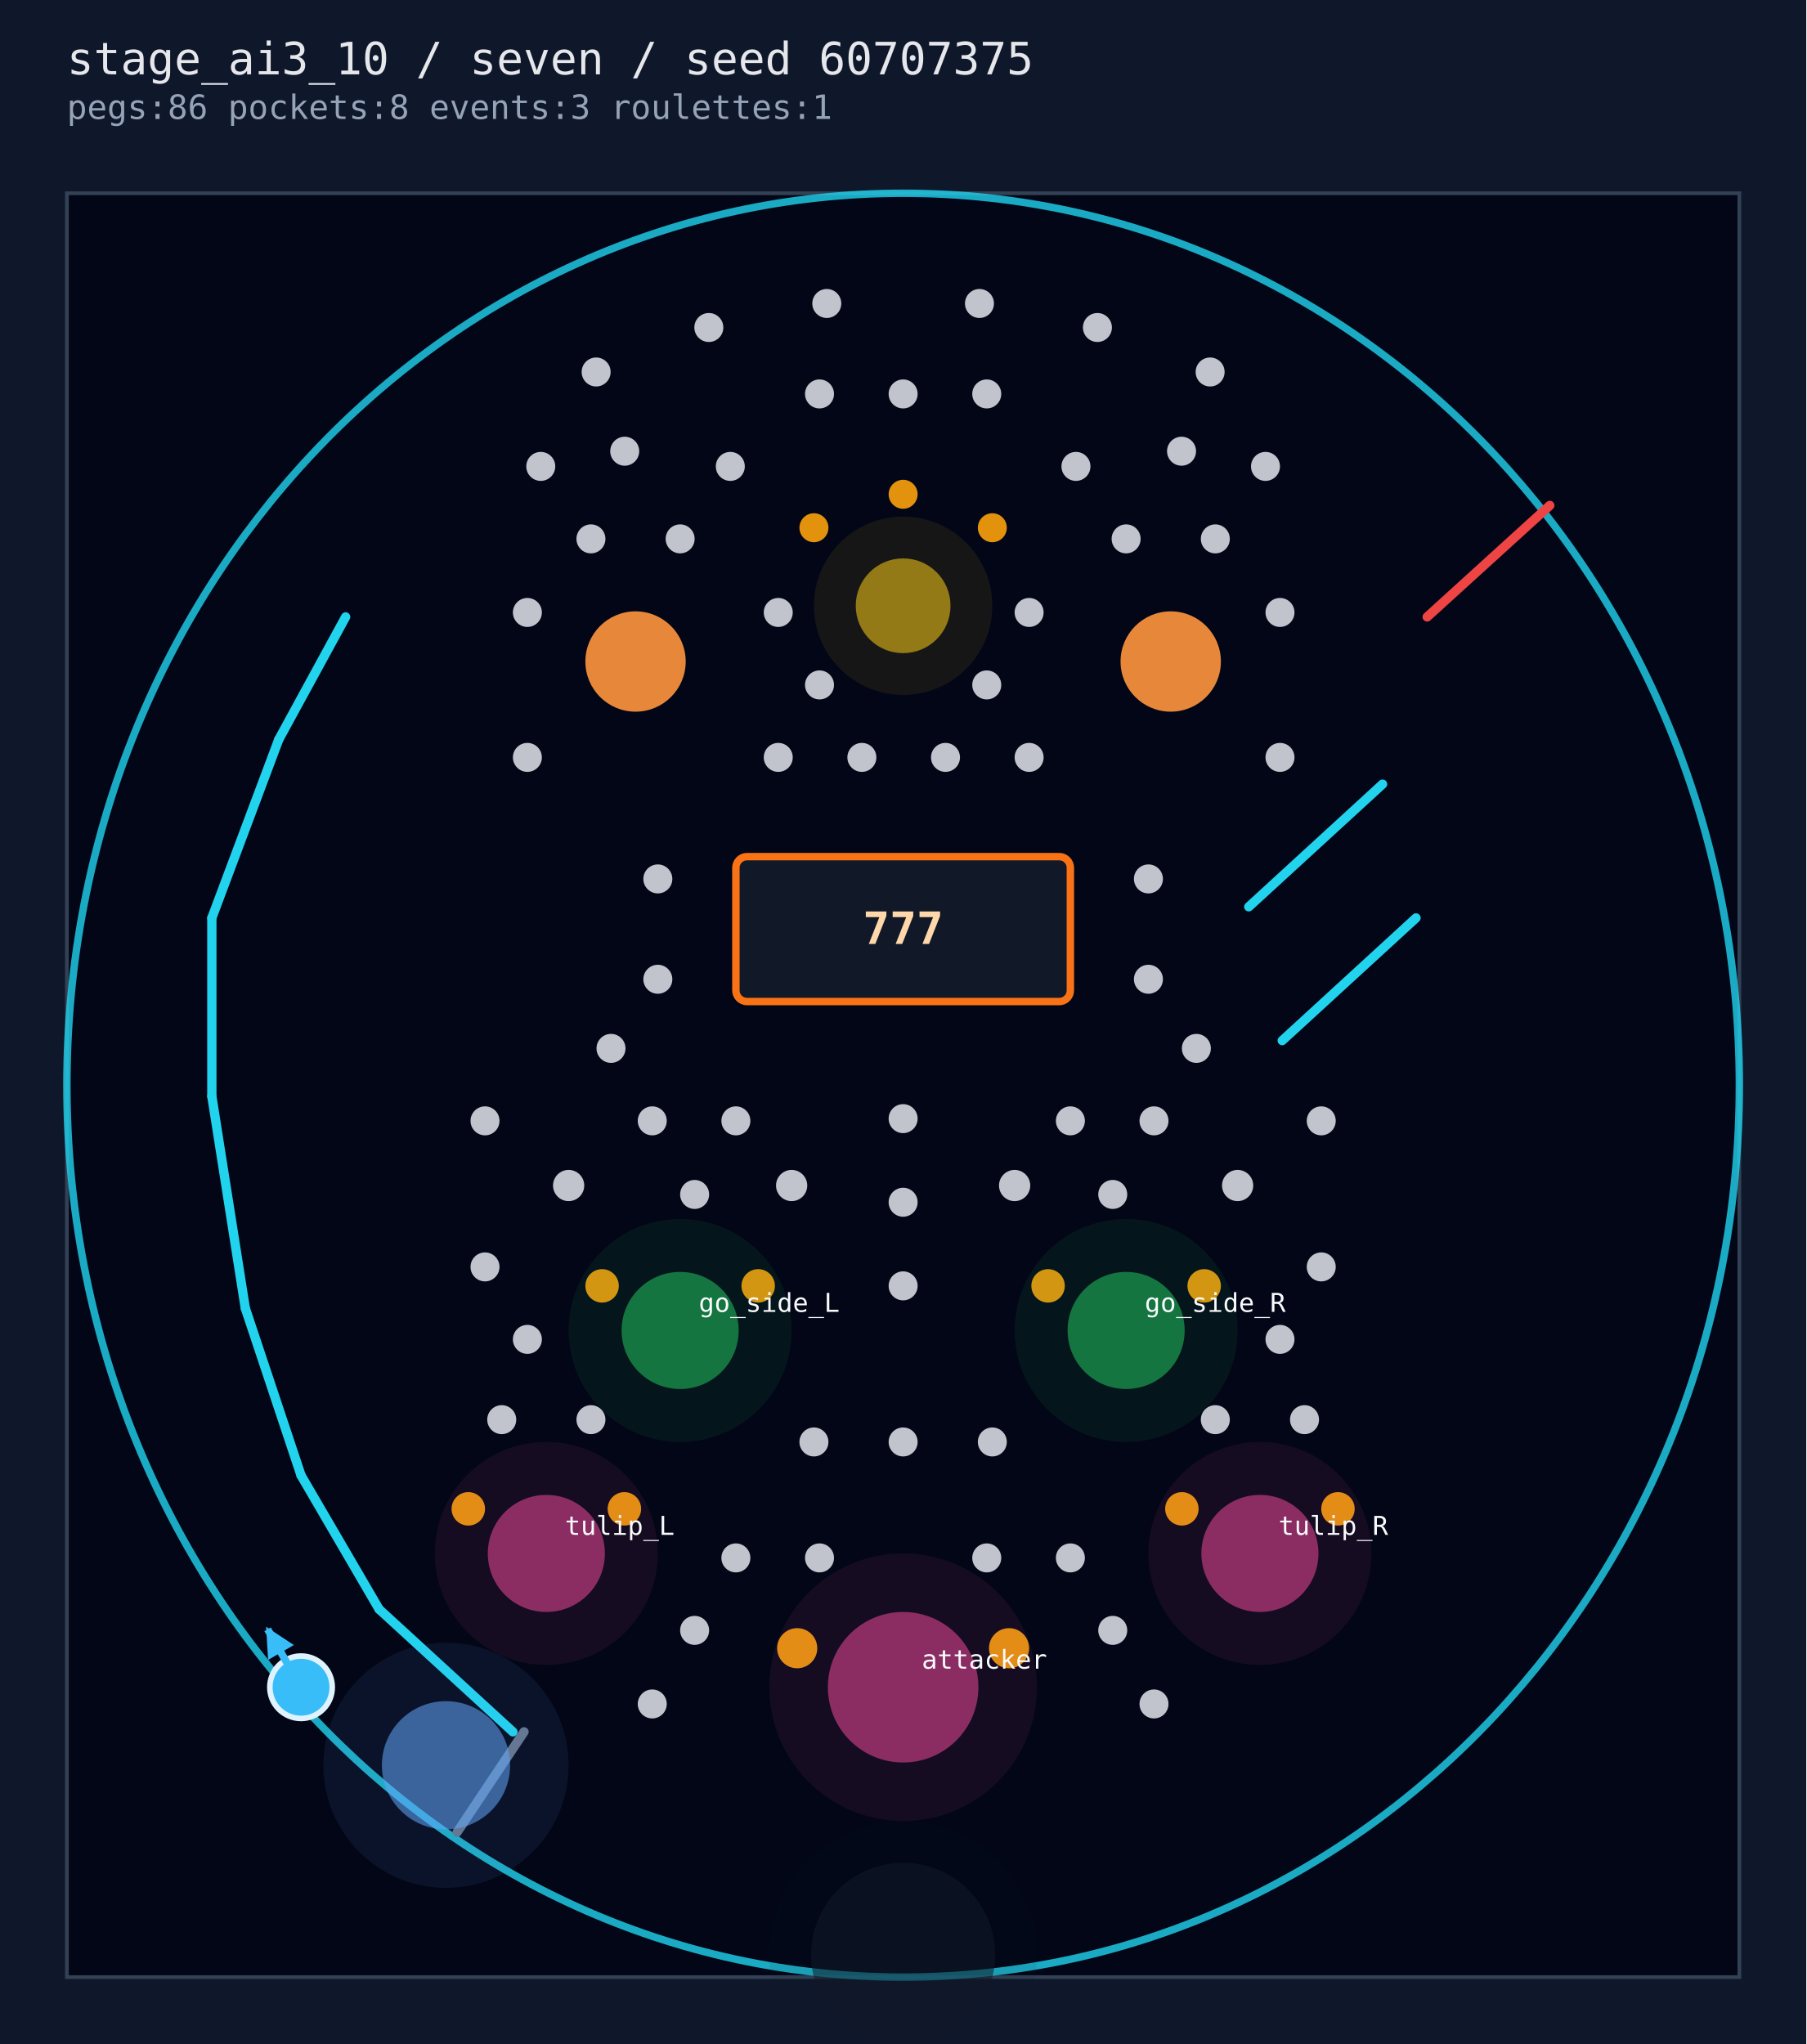
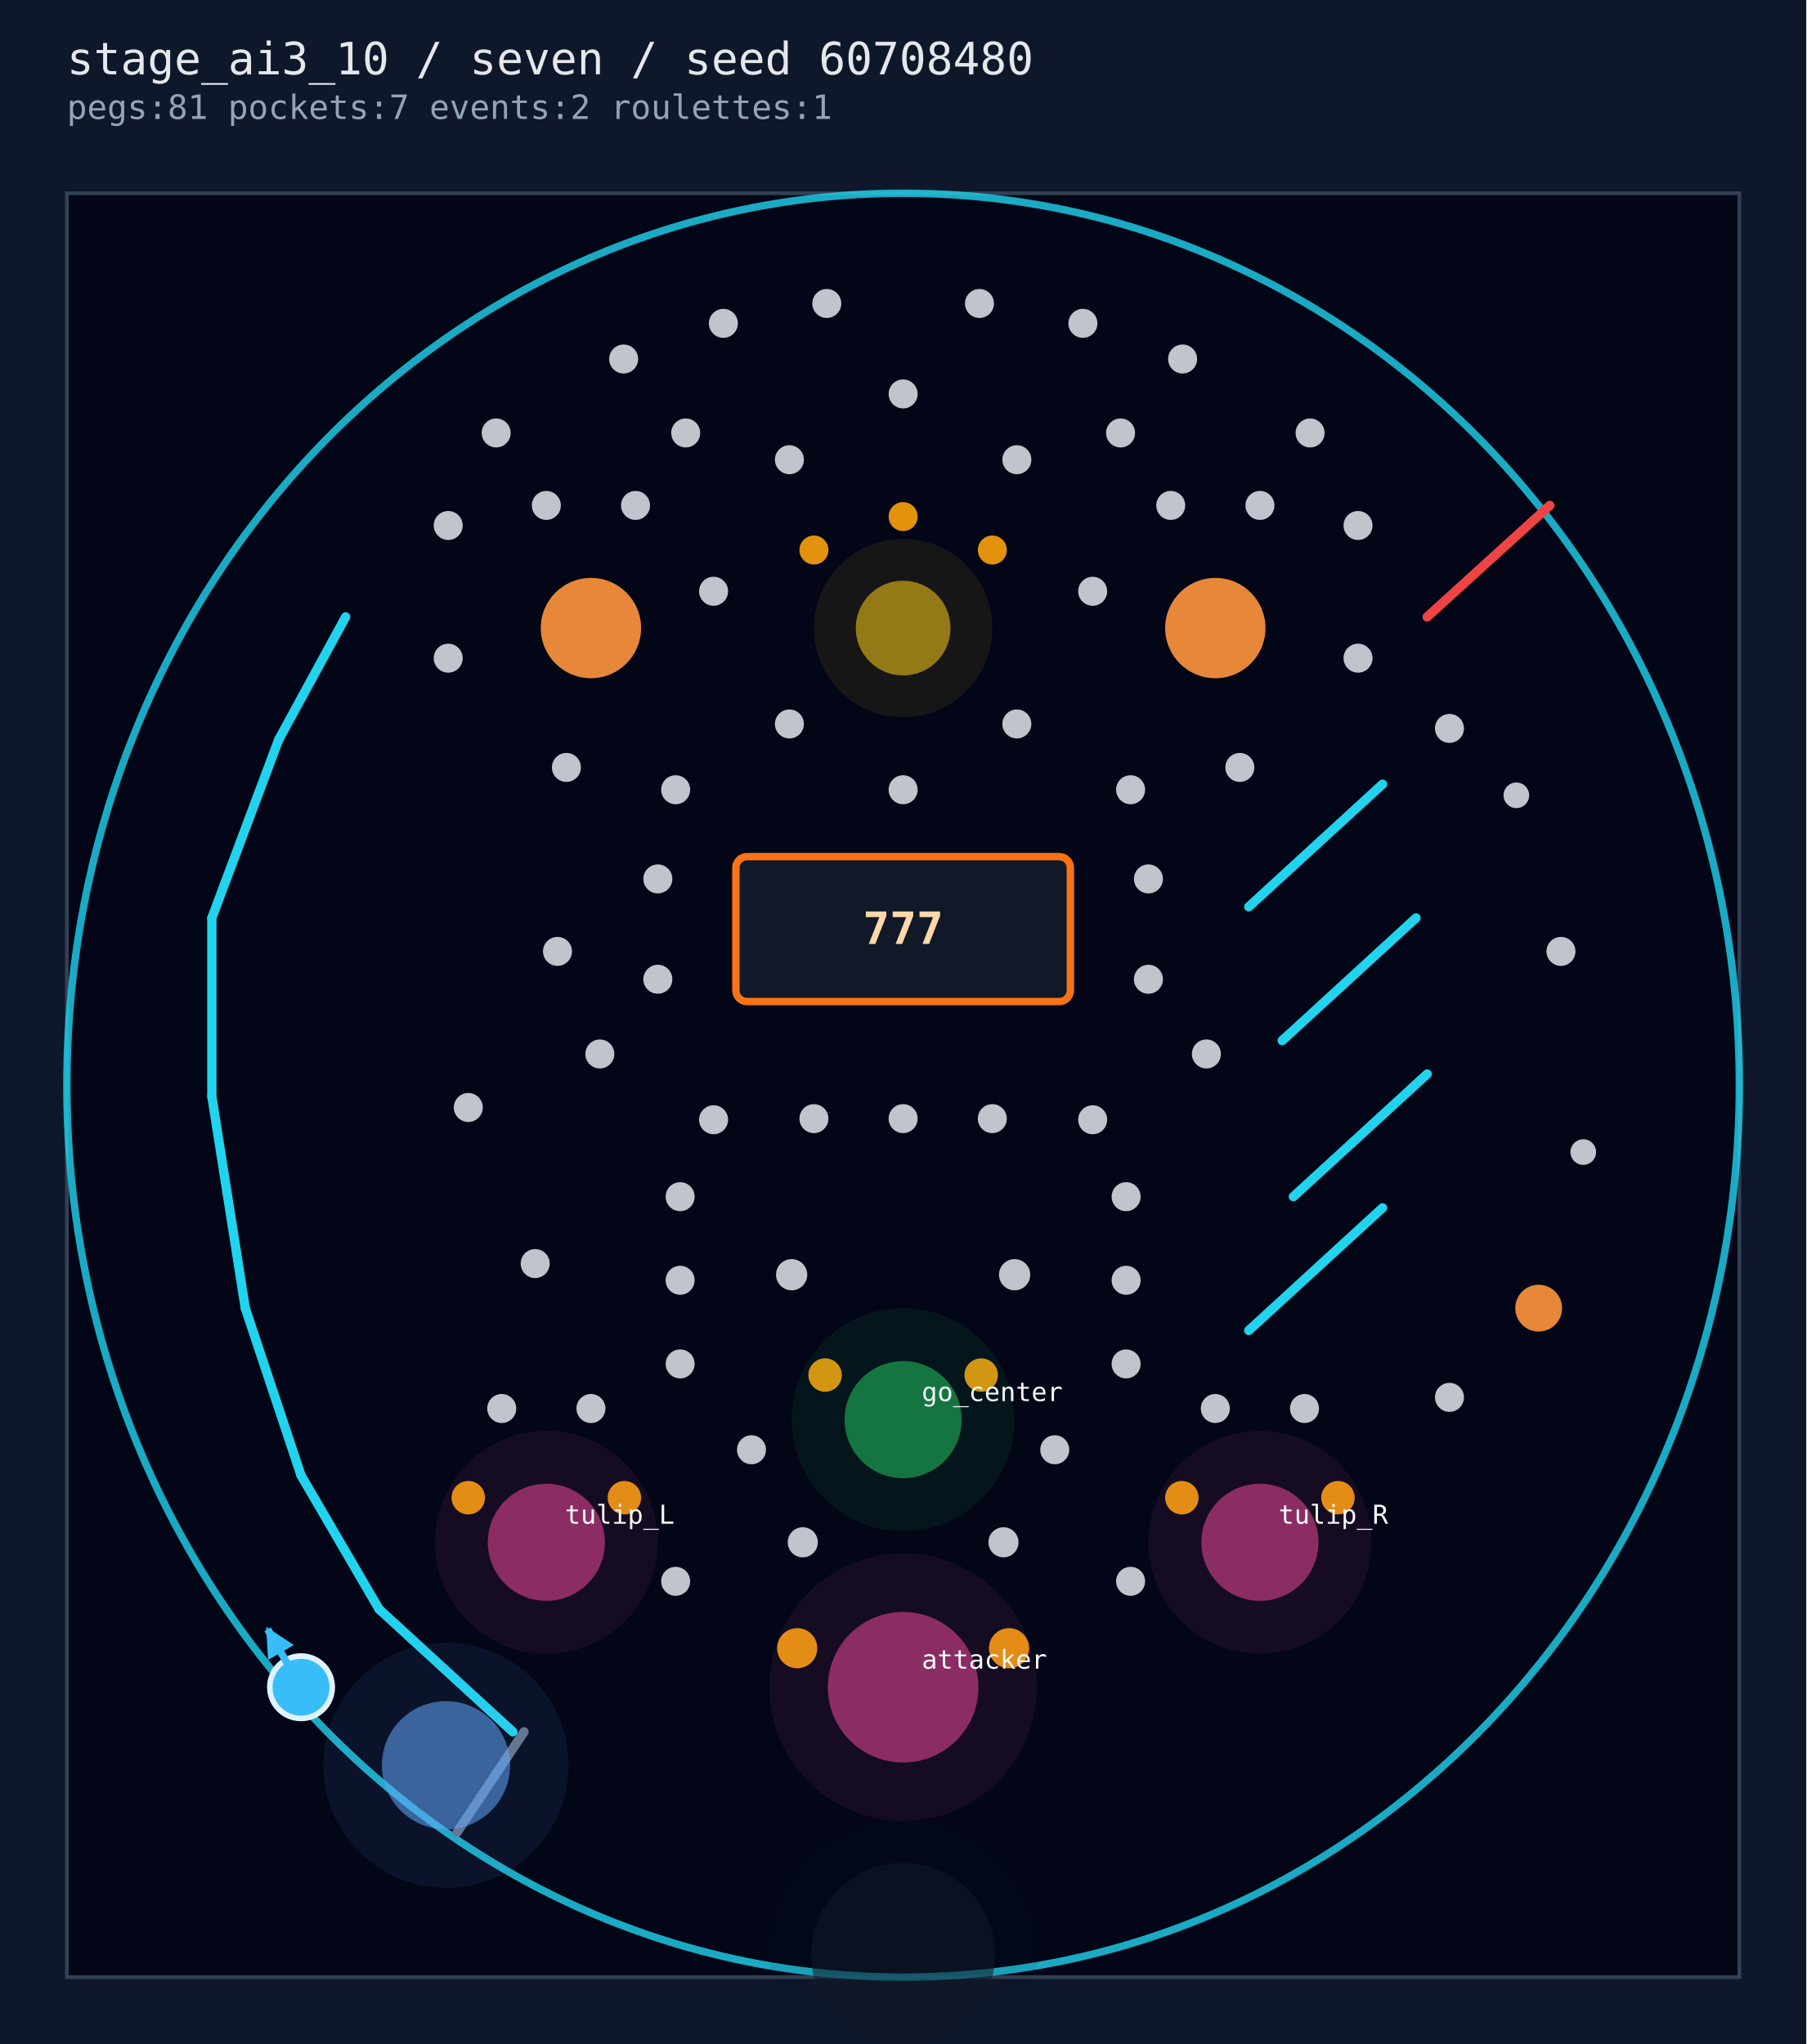
- <svg xmlns="http://www.w3.org/2000/svg" width="486" height="550" viewBox="0 0 486 550" role="img" aria-label="stage_ai3_10 / seven / seed 60707375">
+ <svg xmlns="http://www.w3.org/2000/svg" width="486" height="550" viewBox="0 0 486 550" role="img" aria-label="stage_ai3_10 / seven / seed 60708480">
  <rect width="486" height="550" fill="#0f172a" />
-   <text x="18" y="20" fill="#e5e7eb" font-family="Menlo, Consolas, monospace" font-size="12">stage_ai3_10 / seven / seed 60707375</text>
-   <text x="18" y="32" fill="#94a3b8" font-family="Menlo, Consolas, monospace" font-size="9">pegs:86 pockets:8 events:3 roulettes:1</text>
+   <text x="18" y="20" fill="#e5e7eb" font-family="Menlo, Consolas, monospace" font-size="12">stage_ai3_10 / seven / seed 60708480</text>
+   <text x="18" y="32" fill="#94a3b8" font-family="Menlo, Consolas, monospace" font-size="9">pegs:81 pockets:7 events:2 roulettes:1</text>
  <rect x="18" y="52" width="450" height="480" fill="#020617" stroke="#334155" stroke-width="1" />
  <ellipse cx="243" cy="292" rx="225" ry="240" fill="none" stroke="#22d3ee" stroke-width="2" opacity="0.8" />
  <line x1="123" y1="493" x2="141" y2="466" stroke="#64748b" stroke-width="2.5" stroke-linecap="round" />
  <line x1="138" y1="466" x2="102" y2="433" stroke="#22d3ee" stroke-width="2.5" stroke-linecap="round" />
  <line x1="102" y1="433" x2="81" y2="397" stroke="#22d3ee" stroke-width="2.5" stroke-linecap="round" />
  <line x1="81" y1="397" x2="66" y2="352" stroke="#22d3ee" stroke-width="2.5" stroke-linecap="round" />
  <line x1="66" y1="352" x2="57" y2="295" stroke="#22d3ee" stroke-width="2.5" stroke-linecap="round" />
  <line x1="57" y1="295" x2="57" y2="247" stroke="#22d3ee" stroke-width="2.5" stroke-linecap="round" />
  <line x1="57" y1="247" x2="75" y2="199" stroke="#22d3ee" stroke-width="2.5" stroke-linecap="round" />
  <line x1="75" y1="199" x2="93" y2="166" stroke="#22d3ee" stroke-width="2.5" stroke-linecap="round" />
  <line x1="384" y1="166" x2="417" y2="136" stroke="#ef4444" stroke-width="2.5" stroke-linecap="round" />
+   <line x1="384" y1="289" x2="348" y2="322" stroke="#22d3ee" stroke-width="2.5" stroke-linecap="round" />
+   <line x1="372" y1="211" x2="336" y2="244" stroke="#22d3ee" stroke-width="2.5" stroke-linecap="round" />
+   <line x1="372" y1="325" x2="336" y2="358" stroke="#22d3ee" stroke-width="2.5" stroke-linecap="round" />
  <line x1="381" y1="247" x2="345" y2="280" stroke="#22d3ee" stroke-width="2.5" stroke-linecap="round" />
-   <line x1="372" y1="211" x2="336" y2="244" stroke="#22d3ee" stroke-width="2.5" stroke-linecap="round" />
  <circle cx="271.5" cy="443.5" r="5.4" fill="#f59e0b" opacity="0.92" />
  <circle cx="214.5" cy="443.5" r="5.4" fill="#f59e0b" opacity="0.92" />
-   <circle cx="168" cy="406" r="4.5" fill="#f59e0b" opacity="0.92" />
-   <circle cx="126" cy="406" r="4.5" fill="#f59e0b" opacity="0.92" />
-   <circle cx="159" cy="382" r="3.9" fill="#d1d5db" opacity="0.92" />
-   <circle cx="135" cy="382" r="3.9" fill="#d1d5db" opacity="0.92" />
-   <circle cx="318" cy="406" r="4.5" fill="#f59e0b" opacity="0.92" />
-   <circle cx="360" cy="406" r="4.5" fill="#f59e0b" opacity="0.92" />
-   <circle cx="327" cy="382" r="3.9" fill="#d1d5db" opacity="0.92" />
-   <circle cx="351" cy="382" r="3.9" fill="#d1d5db" opacity="0.92" />
-   <circle cx="204" cy="346" r="4.5" fill="#f59e0b" opacity="0.92" />
-   <circle cx="162" cy="346" r="4.5" fill="#f59e0b" opacity="0.92" />
-   <circle cx="213" cy="319" r="4.2" fill="#d1d5db" opacity="0.92" />
-   <circle cx="153" cy="319" r="4.2" fill="#d1d5db" opacity="0.92" />
-   <circle cx="282" cy="346" r="4.5" fill="#f59e0b" opacity="0.92" />
-   <circle cx="324" cy="346" r="4.5" fill="#f59e0b" opacity="0.92" />
-   <circle cx="273" cy="319" r="4.2" fill="#d1d5db" opacity="0.92" />
-   <circle cx="333" cy="319" r="4.2" fill="#d1d5db" opacity="0.92" />
-   <circle cx="171" cy="178" r="13.5" fill="#fb923c" opacity="0.92" />
-   <circle cx="183" cy="145" r="3.9" fill="#d1d5db" opacity="0.92" />
-   <circle cx="196.5" cy="125.5" r="3.9" fill="#d1d5db" opacity="0.92" />
-   <circle cx="159" cy="145" r="3.9" fill="#d1d5db" opacity="0.92" />
-   <circle cx="145.5" cy="125.5" r="3.9" fill="#d1d5db" opacity="0.92" />
-   <circle cx="315" cy="178" r="13.5" fill="#fb923c" opacity="0.92" />
-   <circle cx="303" cy="145" r="3.9" fill="#d1d5db" opacity="0.92" />
-   <circle cx="289.5" cy="125.5" r="3.9" fill="#d1d5db" opacity="0.92" />
-   <circle cx="327" cy="145" r="3.9" fill="#d1d5db" opacity="0.92" />
-   <circle cx="340.5" cy="125.5" r="3.9" fill="#d1d5db" opacity="0.92" />
+   <circle cx="168" cy="403" r="4.5" fill="#f59e0b" opacity="0.92" />
+   <circle cx="126" cy="403" r="4.5" fill="#f59e0b" opacity="0.92" />
+   <circle cx="159" cy="379" r="3.9" fill="#d1d5db" opacity="0.92" />
+   <circle cx="135" cy="379" r="3.9" fill="#d1d5db" opacity="0.92" />
+   <circle cx="318" cy="403" r="4.5" fill="#f59e0b" opacity="0.92" />
+   <circle cx="360" cy="403" r="4.5" fill="#f59e0b" opacity="0.92" />
+   <circle cx="327" cy="379" r="3.9" fill="#d1d5db" opacity="0.92" />
+   <circle cx="351" cy="379" r="3.9" fill="#d1d5db" opacity="0.92" />
+   <circle cx="264" cy="370" r="4.5" fill="#f59e0b" opacity="0.92" />
+   <circle cx="222" cy="370" r="4.5" fill="#f59e0b" opacity="0.92" />
+   <circle cx="273" cy="343" r="4.2" fill="#d1d5db" opacity="0.92" />
+   <circle cx="213" cy="343" r="4.2" fill="#d1d5db" opacity="0.92" />
+   <circle cx="159" cy="169" r="13.5" fill="#fb923c" opacity="0.92" />
+   <circle cx="171" cy="136" r="3.9" fill="#d1d5db" opacity="0.92" />
+   <circle cx="184.5" cy="116.5" r="3.9" fill="#d1d5db" opacity="0.92" />
+   <circle cx="147" cy="136" r="3.9" fill="#d1d5db" opacity="0.92" />
+   <circle cx="133.5" cy="116.5" r="3.9" fill="#d1d5db" opacity="0.92" />
+   <circle cx="327" cy="169" r="13.5" fill="#fb923c" opacity="0.92" />
+   <circle cx="315" cy="136" r="3.9" fill="#d1d5db" opacity="0.92" />
+   <circle cx="301.5" cy="116.5" r="3.9" fill="#d1d5db" opacity="0.92" />
+   <circle cx="339" cy="136" r="3.9" fill="#d1d5db" opacity="0.92" />
+   <circle cx="352.5" cy="116.5" r="3.9" fill="#d1d5db" opacity="0.92" />
  <circle cx="309" cy="263.5" r="3.9" fill="#d1d5db" opacity="0.92" />
  <circle cx="309" cy="236.5" r="3.9" fill="#d1d5db" opacity="0.92" />
  <circle cx="177" cy="263.5" r="3.9" fill="#d1d5db" opacity="0.92" />
  <circle cx="177" cy="236.5" r="3.9" fill="#d1d5db" opacity="0.92" />
-   <circle cx="267" cy="142" r="3.9" fill="#f59e0b" opacity="0.92" />
-   <circle cx="219" cy="142" r="3.9" fill="#f59e0b" opacity="0.92" />
-   <circle cx="243" cy="133" r="3.9" fill="#f59e0b" opacity="0.92" />
-   <circle cx="219" cy="388" r="3.9" fill="#d1d5db" opacity="0.92" />
-   <circle cx="243" cy="388" r="3.9" fill="#d1d5db" opacity="0.92" />
-   <circle cx="267" cy="388" r="3.9" fill="#d1d5db" opacity="0.92" />
-   <circle cx="243" cy="346" r="3.9" fill="#d1d5db" opacity="0.92" />
-   <circle cx="243" cy="323.5" r="3.9" fill="#d1d5db" opacity="0.92" />
+   <circle cx="267" cy="148" r="3.9" fill="#f59e0b" opacity="0.92" />
+   <circle cx="219" cy="148" r="3.9" fill="#f59e0b" opacity="0.92" />
+   <circle cx="243" cy="139" r="3.9" fill="#f59e0b" opacity="0.92" />
+   <circle cx="219" cy="301" r="3.9" fill="#d1d5db" opacity="0.92" />
  <circle cx="243" cy="301" r="3.9" fill="#d1d5db" opacity="0.92" />
+   <circle cx="267" cy="301" r="3.9" fill="#d1d5db" opacity="0.92" />
+   <circle cx="183" cy="367" r="3.9" fill="#d1d5db" opacity="0.92" />
+   <circle cx="183" cy="344.5" r="3.9" fill="#d1d5db" opacity="0.92" />
+   <circle cx="183" cy="322" r="3.9" fill="#d1d5db" opacity="0.92" />
+   <circle cx="303" cy="367" r="3.9" fill="#d1d5db" opacity="0.92" />
+   <circle cx="303" cy="344.5" r="3.9" fill="#d1d5db" opacity="0.92" />
+   <circle cx="303" cy="322" r="3.9" fill="#d1d5db" opacity="0.92" />
  <circle cx="222.46" cy="81.659" r="3.9" fill="#d1d5db" opacity="0.92" />
  <circle cx="263.54" cy="81.659" r="3.9" fill="#d1d5db" opacity="0.92" />
-   <circle cx="190.724" cy="88.122" r="3.9" fill="#d1d5db" opacity="0.92" />
-   <circle cx="295.276" cy="88.122" r="3.9" fill="#d1d5db" opacity="0.92" />
-   <circle cx="160.4" cy="100.094" r="3.9" fill="#d1d5db" opacity="0.92" />
-   <circle cx="325.6" cy="100.094" r="3.9" fill="#d1d5db" opacity="0.92" />
-   <circle cx="168.091" cy="121.411" r="3.9" fill="#d1d5db" opacity="0.92" />
-   <circle cx="317.909" cy="121.411" r="3.9" fill="#d1d5db" opacity="0.92" />
+   <circle cx="194.631" cy="87.008" r="3.9" fill="#d1d5db" opacity="0.92" />
+   <circle cx="291.369" cy="87.008" r="3.9" fill="#d1d5db" opacity="0.92" />
+   <circle cx="167.803" cy="96.599" r="3.9" fill="#d1d5db" opacity="0.92" />
+   <circle cx="318.197" cy="96.599" r="3.9" fill="#d1d5db" opacity="0.92" />
  <circle cx="243" cy="106" r="3.9" fill="#d1d5db" opacity="0.92" />
-   <circle cx="265.5" cy="106" r="3.9" fill="#d1d5db" opacity="0.92" />
-   <circle cx="220.5" cy="106" r="3.9" fill="#d1d5db" opacity="0.92" />
-   <circle cx="276.9" cy="164.8" r="3.9" fill="#d1d5db" opacity="0.92" />
-   <circle cx="209.4" cy="164.8" r="3.9" fill="#d1d5db" opacity="0.92" />
-   <circle cx="344.4" cy="164.8" r="3.9" fill="#d1d5db" opacity="0.92" />
-   <circle cx="141.9" cy="164.8" r="3.9" fill="#d1d5db" opacity="0.92" />
-   <circle cx="265.5" cy="184.3" r="3.9" fill="#d1d5db" opacity="0.92" />
-   <circle cx="220.5" cy="184.3" r="3.9" fill="#d1d5db" opacity="0.92" />
-   <circle cx="254.4" cy="203.8" r="3.9" fill="#d1d5db" opacity="0.92" />
-   <circle cx="231.9" cy="203.8" r="3.9" fill="#d1d5db" opacity="0.92" />
-   <circle cx="276.9" cy="203.8" r="3.9" fill="#d1d5db" opacity="0.92" />
-   <circle cx="209.4" cy="203.8" r="3.9" fill="#d1d5db" opacity="0.92" />
-   <circle cx="344.4" cy="203.8" r="3.9" fill="#d1d5db" opacity="0.92" />
-   <circle cx="141.9" cy="203.8" r="3.9" fill="#d1d5db" opacity="0.92" />
-   <circle cx="321.9" cy="282.1" r="3.9" fill="#d1d5db" opacity="0.92" />
-   <circle cx="164.4" cy="282.1" r="3.9" fill="#d1d5db" opacity="0.92" />
-   <circle cx="288" cy="301.6" r="3.9" fill="#d1d5db" opacity="0.92" />
-   <circle cx="198" cy="301.6" r="3.9" fill="#d1d5db" opacity="0.92" />
-   <circle cx="310.5" cy="301.6" r="3.9" fill="#d1d5db" opacity="0.92" />
-   <circle cx="175.5" cy="301.6" r="3.9" fill="#d1d5db" opacity="0.92" />
-   <circle cx="355.5" cy="301.6" r="3.9" fill="#d1d5db" opacity="0.92" />
-   <circle cx="130.5" cy="301.6" r="3.9" fill="#d1d5db" opacity="0.92" />
-   <circle cx="299.4" cy="321.4" r="3.9" fill="#d1d5db" opacity="0.92" />
-   <circle cx="186.9" cy="321.4" r="3.9" fill="#d1d5db" opacity="0.92" />
-   <circle cx="355.5" cy="340.9" r="3.9" fill="#d1d5db" opacity="0.92" />
-   <circle cx="130.5" cy="340.9" r="3.9" fill="#d1d5db" opacity="0.92" />
-   <circle cx="344.4" cy="360.4" r="3.9" fill="#d1d5db" opacity="0.92" />
-   <circle cx="141.9" cy="360.4" r="3.9" fill="#d1d5db" opacity="0.92" />
-   <circle cx="265.5" cy="419.2" r="3.9" fill="#d1d5db" opacity="0.92" />
-   <circle cx="220.5" cy="419.2" r="3.9" fill="#d1d5db" opacity="0.92" />
-   <circle cx="288" cy="419.2" r="3.9" fill="#d1d5db" opacity="0.92" />
-   <circle cx="198" cy="419.2" r="3.9" fill="#d1d5db" opacity="0.92" />
-   <circle cx="299.4" cy="438.7" r="3.9" fill="#d1d5db" opacity="0.92" />
-   <circle cx="186.9" cy="438.7" r="3.9" fill="#d1d5db" opacity="0.92" />
-   <circle cx="310.5" cy="458.5" r="3.9" fill="#d1d5db" opacity="0.92" />
-   <circle cx="175.5" cy="458.5" r="3.9" fill="#d1d5db" opacity="0.92" />
+   <circle cx="273.6" cy="123.7" r="3.9" fill="#d1d5db" opacity="0.92" />
+   <circle cx="212.4" cy="123.7" r="3.9" fill="#d1d5db" opacity="0.92" />
+   <circle cx="365.4" cy="141.4" r="3.9" fill="#d1d5db" opacity="0.92" />
+   <circle cx="120.6" cy="141.4" r="3.9" fill="#d1d5db" opacity="0.92" />
+   <circle cx="294" cy="159.1" r="3.9" fill="#d1d5db" opacity="0.92" />
+   <circle cx="192" cy="159.1" r="3.9" fill="#d1d5db" opacity="0.92" />
+   <circle cx="365.4" cy="177.1" r="3.9" fill="#d1d5db" opacity="0.92" />
+   <circle cx="120.6" cy="177.1" r="3.9" fill="#d1d5db" opacity="0.92" />
+   <circle cx="273.6" cy="194.8" r="3.9" fill="#d1d5db" opacity="0.92" />
+   <circle cx="212.4" cy="194.8" r="3.9" fill="#d1d5db" opacity="0.92" />
+   <circle cx="243" cy="212.5" r="3.9" fill="#d1d5db" opacity="0.92" />
+   <circle cx="304.2" cy="212.5" r="3.9" fill="#d1d5db" opacity="0.92" />
+   <circle cx="181.8" cy="212.5" r="3.9" fill="#d1d5db" opacity="0.92" />
+   <circle cx="324.6" cy="283.6" r="3.9" fill="#d1d5db" opacity="0.92" />
+   <circle cx="161.4" cy="283.6" r="3.9" fill="#d1d5db" opacity="0.92" />
+   <circle cx="294" cy="301.3" r="3.9" fill="#d1d5db" opacity="0.92" />
+   <circle cx="192" cy="301.3" r="3.9" fill="#d1d5db" opacity="0.92" />
+   <circle cx="283.8" cy="390.1" r="3.9" fill="#d1d5db" opacity="0.92" />
+   <circle cx="202.2" cy="390.1" r="3.9" fill="#d1d5db" opacity="0.92" />
+   <circle cx="304.2" cy="425.5" r="3.9" fill="#d1d5db" opacity="0.92" />
+   <circle cx="181.8" cy="425.5" r="3.9" fill="#d1d5db" opacity="0.92" />
+   <circle cx="152.4" cy="206.5" r="3.9" fill="#d1d5db" opacity="0.92" />
+   <circle cx="333.6" cy="206.5" r="3.9" fill="#d1d5db" opacity="0.92" />
+   <circle cx="390" cy="376" r="3.9" fill="#d1d5db" opacity="0.92" />
+   <circle cx="414" cy="352" r="6.3" fill="#fb923c" opacity="0.92" />
+   <circle cx="420" cy="256" r="3.9" fill="#d1d5db" opacity="0.92" />
+   <circle cx="390" cy="196" r="3.9" fill="#d1d5db" opacity="0.92" />
+   <circle cx="144" cy="340" r="3.9" fill="#d1d5db" opacity="0.92" />
+   <circle cx="126" cy="298" r="3.9" fill="#d1d5db" opacity="0.92" />
+   <circle cx="150" cy="256" r="3.9" fill="#d1d5db" opacity="0.92" />
+   <circle cx="426" cy="310" r="3.45" fill="#d1d5db" opacity="0.92" />
+   <circle cx="408" cy="214" r="3.45" fill="#d1d5db" opacity="0.92" />
+   <circle cx="216" cy="415" r="4.05" fill="#d1d5db" opacity="0.92" />
+   <circle cx="270" cy="415" r="4.05" fill="#d1d5db" opacity="0.92" />
  <circle cx="243" cy="526" r="36" fill="#111827" opacity="0.08" />
  <circle cx="243" cy="526" r="24" fill="#111827" opacity="0.55" stroke="#111827" stroke-width="1.5" />
  <circle cx="120" cy="475" r="33" fill="#60a5fa" opacity="0.08" />
  <circle cx="120" cy="475" r="16.5" fill="#60a5fa" opacity="0.55" stroke="#60a5fa" stroke-width="1.5" />
  <circle cx="243" cy="454" r="36" fill="#ec4899" opacity="0.08" />
  <circle cx="243" cy="454" r="19.5" fill="#ec4899" opacity="0.55" stroke="#ec4899" stroke-width="1.5" />
  <text x="248" y="449" fill="#f8fafc" font-family="Menlo, Consolas, monospace" font-size="7">attacker</text>
-   <circle cx="147" cy="418" r="30" fill="#ec4899" opacity="0.08" />
-   <circle cx="147" cy="418" r="15" fill="#ec4899" opacity="0.55" stroke="#ec4899" stroke-width="1.5" />
-   <text x="152" y="413" fill="#f8fafc" font-family="Menlo, Consolas, monospace" font-size="7">tulip_L</text>
-   <circle cx="339" cy="418" r="30" fill="#ec4899" opacity="0.08" />
-   <circle cx="339" cy="418" r="15" fill="#ec4899" opacity="0.55" stroke="#ec4899" stroke-width="1.5" />
-   <text x="344" y="413" fill="#f8fafc" font-family="Menlo, Consolas, monospace" font-size="7">tulip_R</text>
-   <circle cx="183" cy="358" r="30" fill="#22c55e" opacity="0.08" />
-   <circle cx="183" cy="358" r="15" fill="#22c55e" opacity="0.55" stroke="#22c55e" stroke-width="1.5" />
-   <text x="188" y="353" fill="#f8fafc" font-family="Menlo, Consolas, monospace" font-size="7">go_side_L</text>
-   <circle cx="303" cy="358" r="30" fill="#22c55e" opacity="0.08" />
-   <circle cx="303" cy="358" r="15" fill="#22c55e" opacity="0.55" stroke="#22c55e" stroke-width="1.5" />
-   <text x="308" y="353" fill="#f8fafc" font-family="Menlo, Consolas, monospace" font-size="7">go_side_R</text>
-   <circle cx="243" cy="163" r="24" fill="#facc15" opacity="0.08" />
-   <circle cx="243" cy="163" r="12" fill="#facc15" opacity="0.55" stroke="#facc15" stroke-width="1.5" />
+   <circle cx="147" cy="415" r="30" fill="#ec4899" opacity="0.08" />
+   <circle cx="147" cy="415" r="15" fill="#ec4899" opacity="0.55" stroke="#ec4899" stroke-width="1.5" />
+   <text x="152" y="410" fill="#f8fafc" font-family="Menlo, Consolas, monospace" font-size="7">tulip_L</text>
+   <circle cx="339" cy="415" r="30" fill="#ec4899" opacity="0.08" />
+   <circle cx="339" cy="415" r="15" fill="#ec4899" opacity="0.55" stroke="#ec4899" stroke-width="1.5" />
+   <text x="344" y="410" fill="#f8fafc" font-family="Menlo, Consolas, monospace" font-size="7">tulip_R</text>
+   <circle cx="243" cy="382" r="30" fill="#22c55e" opacity="0.08" />
+   <circle cx="243" cy="382" r="15" fill="#22c55e" opacity="0.55" stroke="#22c55e" stroke-width="1.5" />
+   <text x="248" y="377" fill="#f8fafc" font-family="Menlo, Consolas, monospace" font-size="7">go_center</text>
+   <circle cx="243" cy="169" r="24" fill="#facc15" opacity="0.08" />
+   <circle cx="243" cy="169" r="12" fill="#facc15" opacity="0.55" stroke="#facc15" stroke-width="1.5" />
  <rect x="198" y="230.5" width="90" height="39" rx="3" fill="#111827" stroke="#f97316" stroke-width="2" />
  <text x="243" y="254" text-anchor="middle" fill="#fed7aa" font-family="Menlo, Consolas, monospace" font-size="12" font-weight="700">777</text>
  <circle cx="81" cy="454" r="8.4" fill="#38bdf8" stroke="#e0f2fe" stroke-width="1.5" />
  <line x1="81" y1="454" x2="72" y2="438.412" stroke="#38bdf8" stroke-width="2" marker-end="url(#arrow)" />
  <defs>
    <marker id="arrow" viewBox="0 0 10 10" refX="9" refY="5" markerWidth="4" markerHeight="4" orient="auto-start-reverse">
      <path d="M 0 0 L 10 5 L 0 10 z" fill="#38bdf8" />
    </marker>
  </defs>
</svg>
